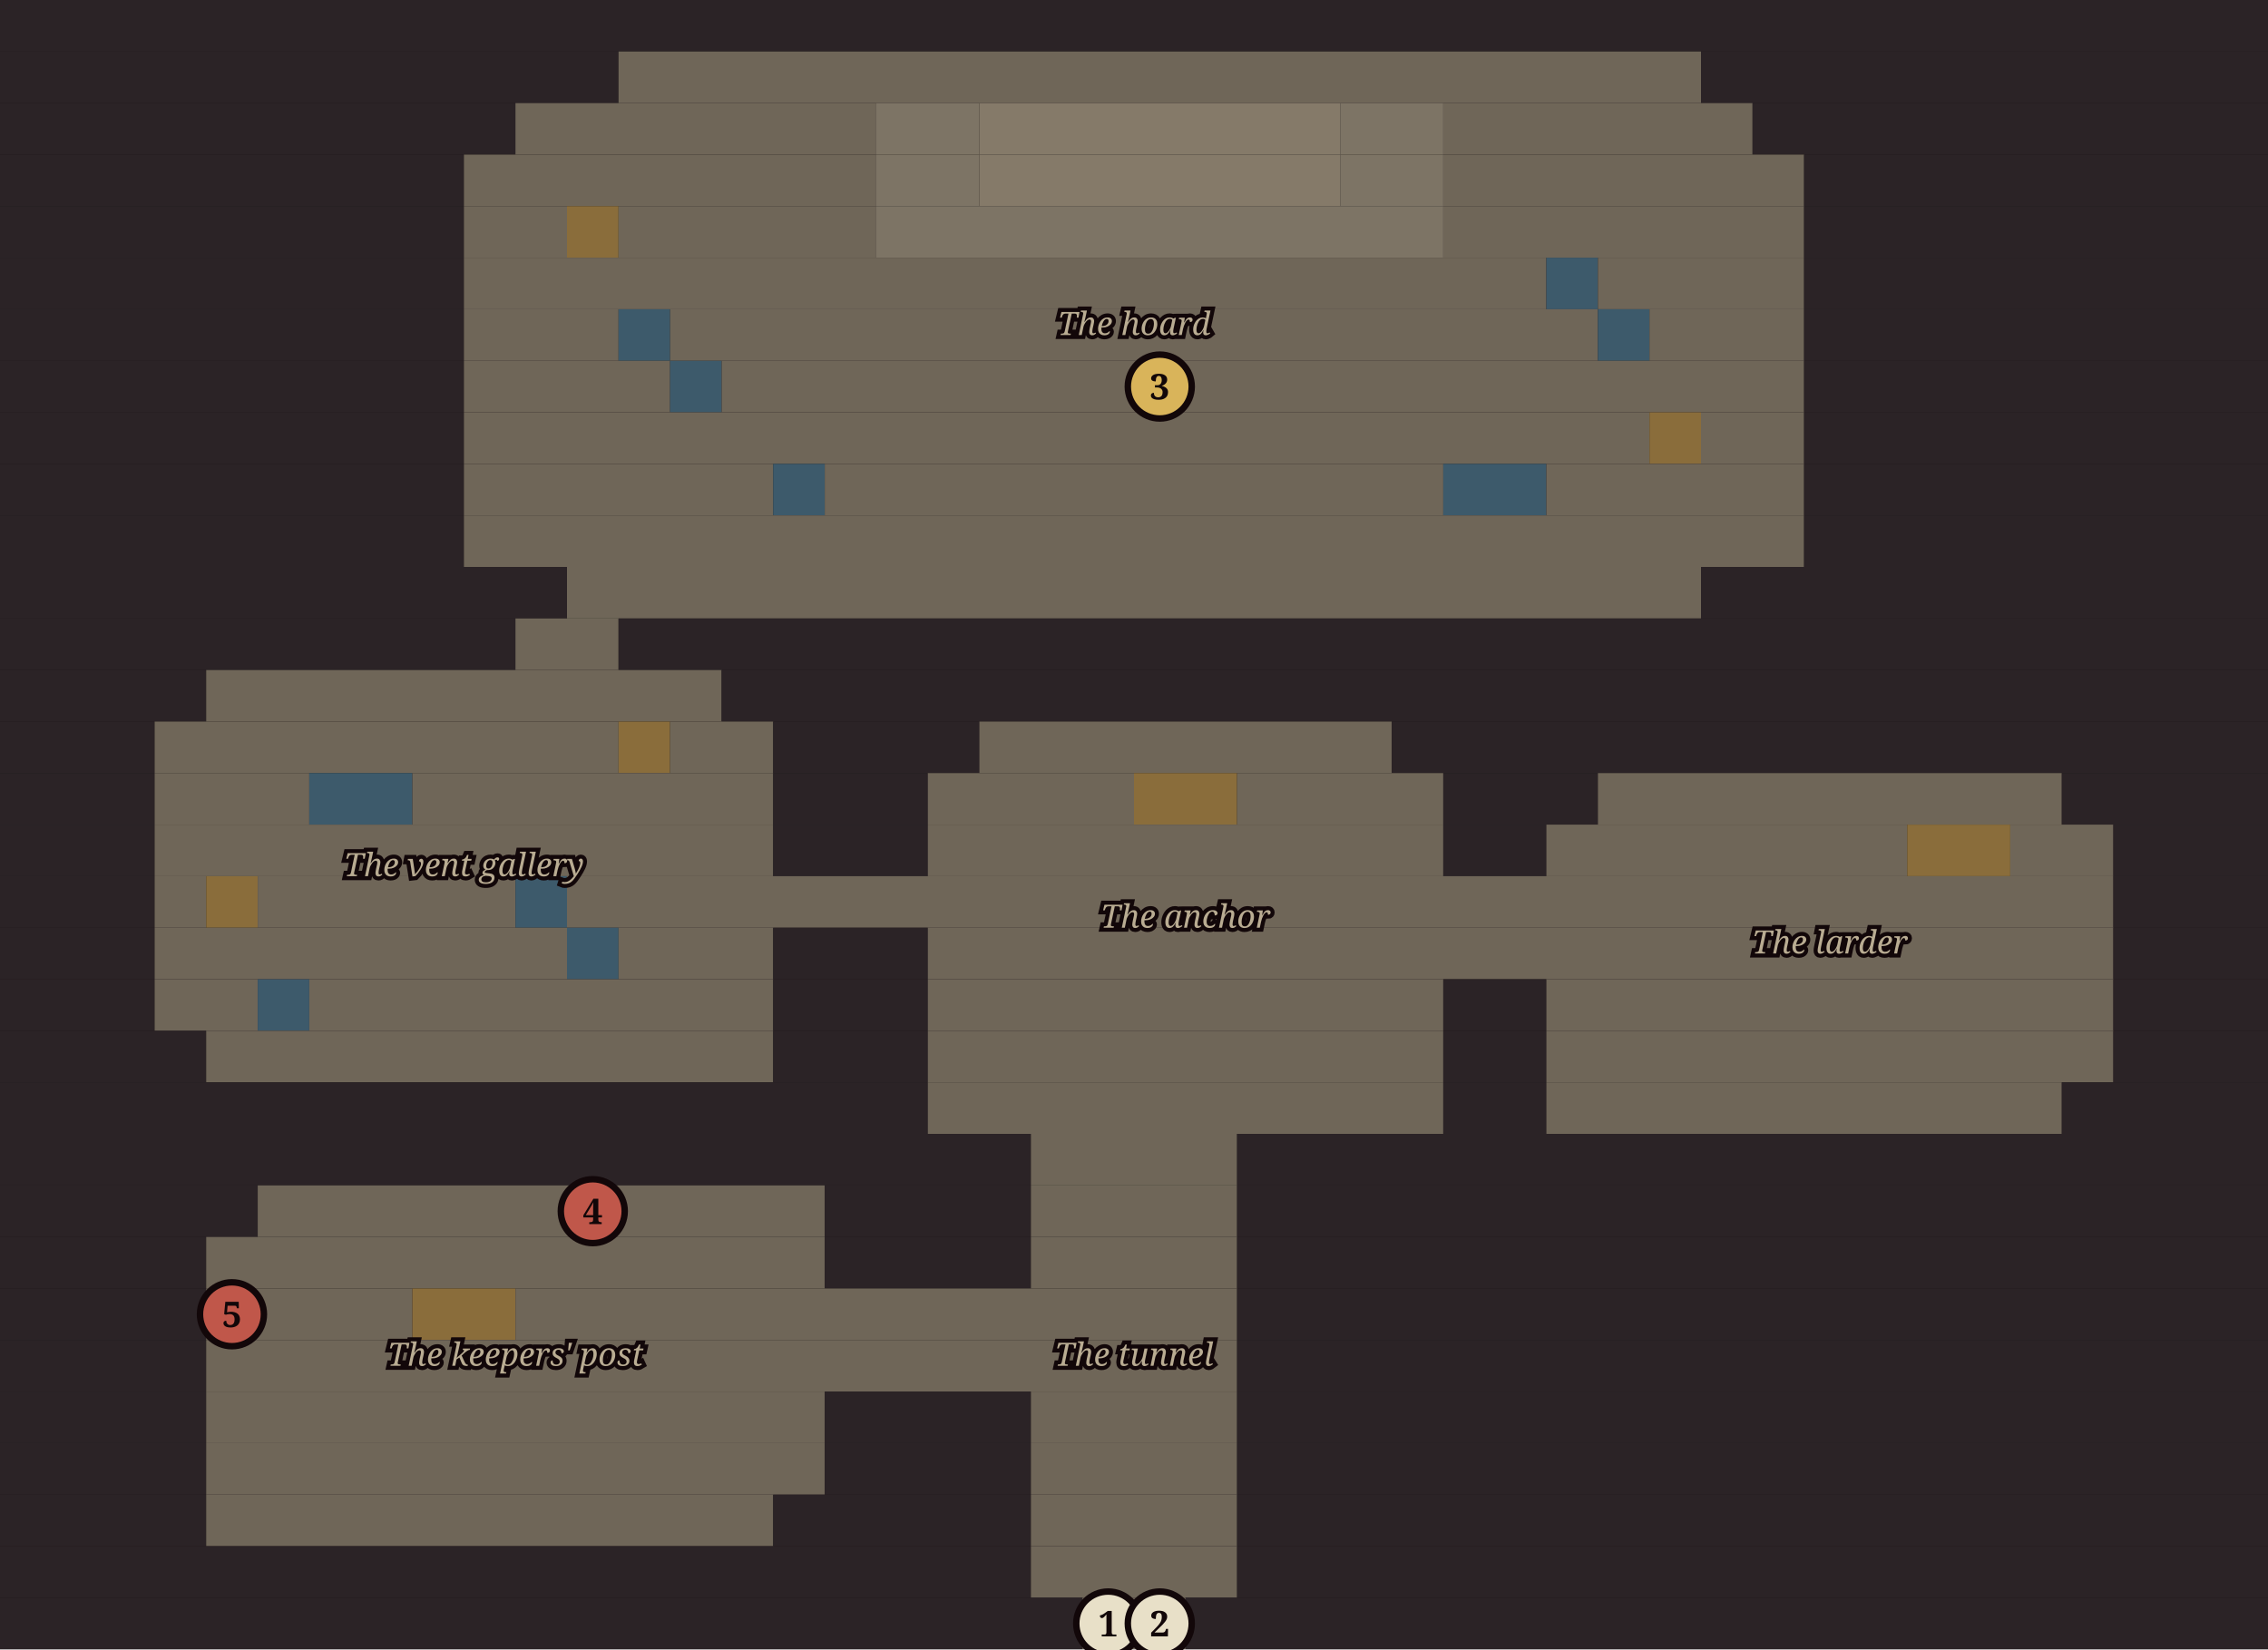
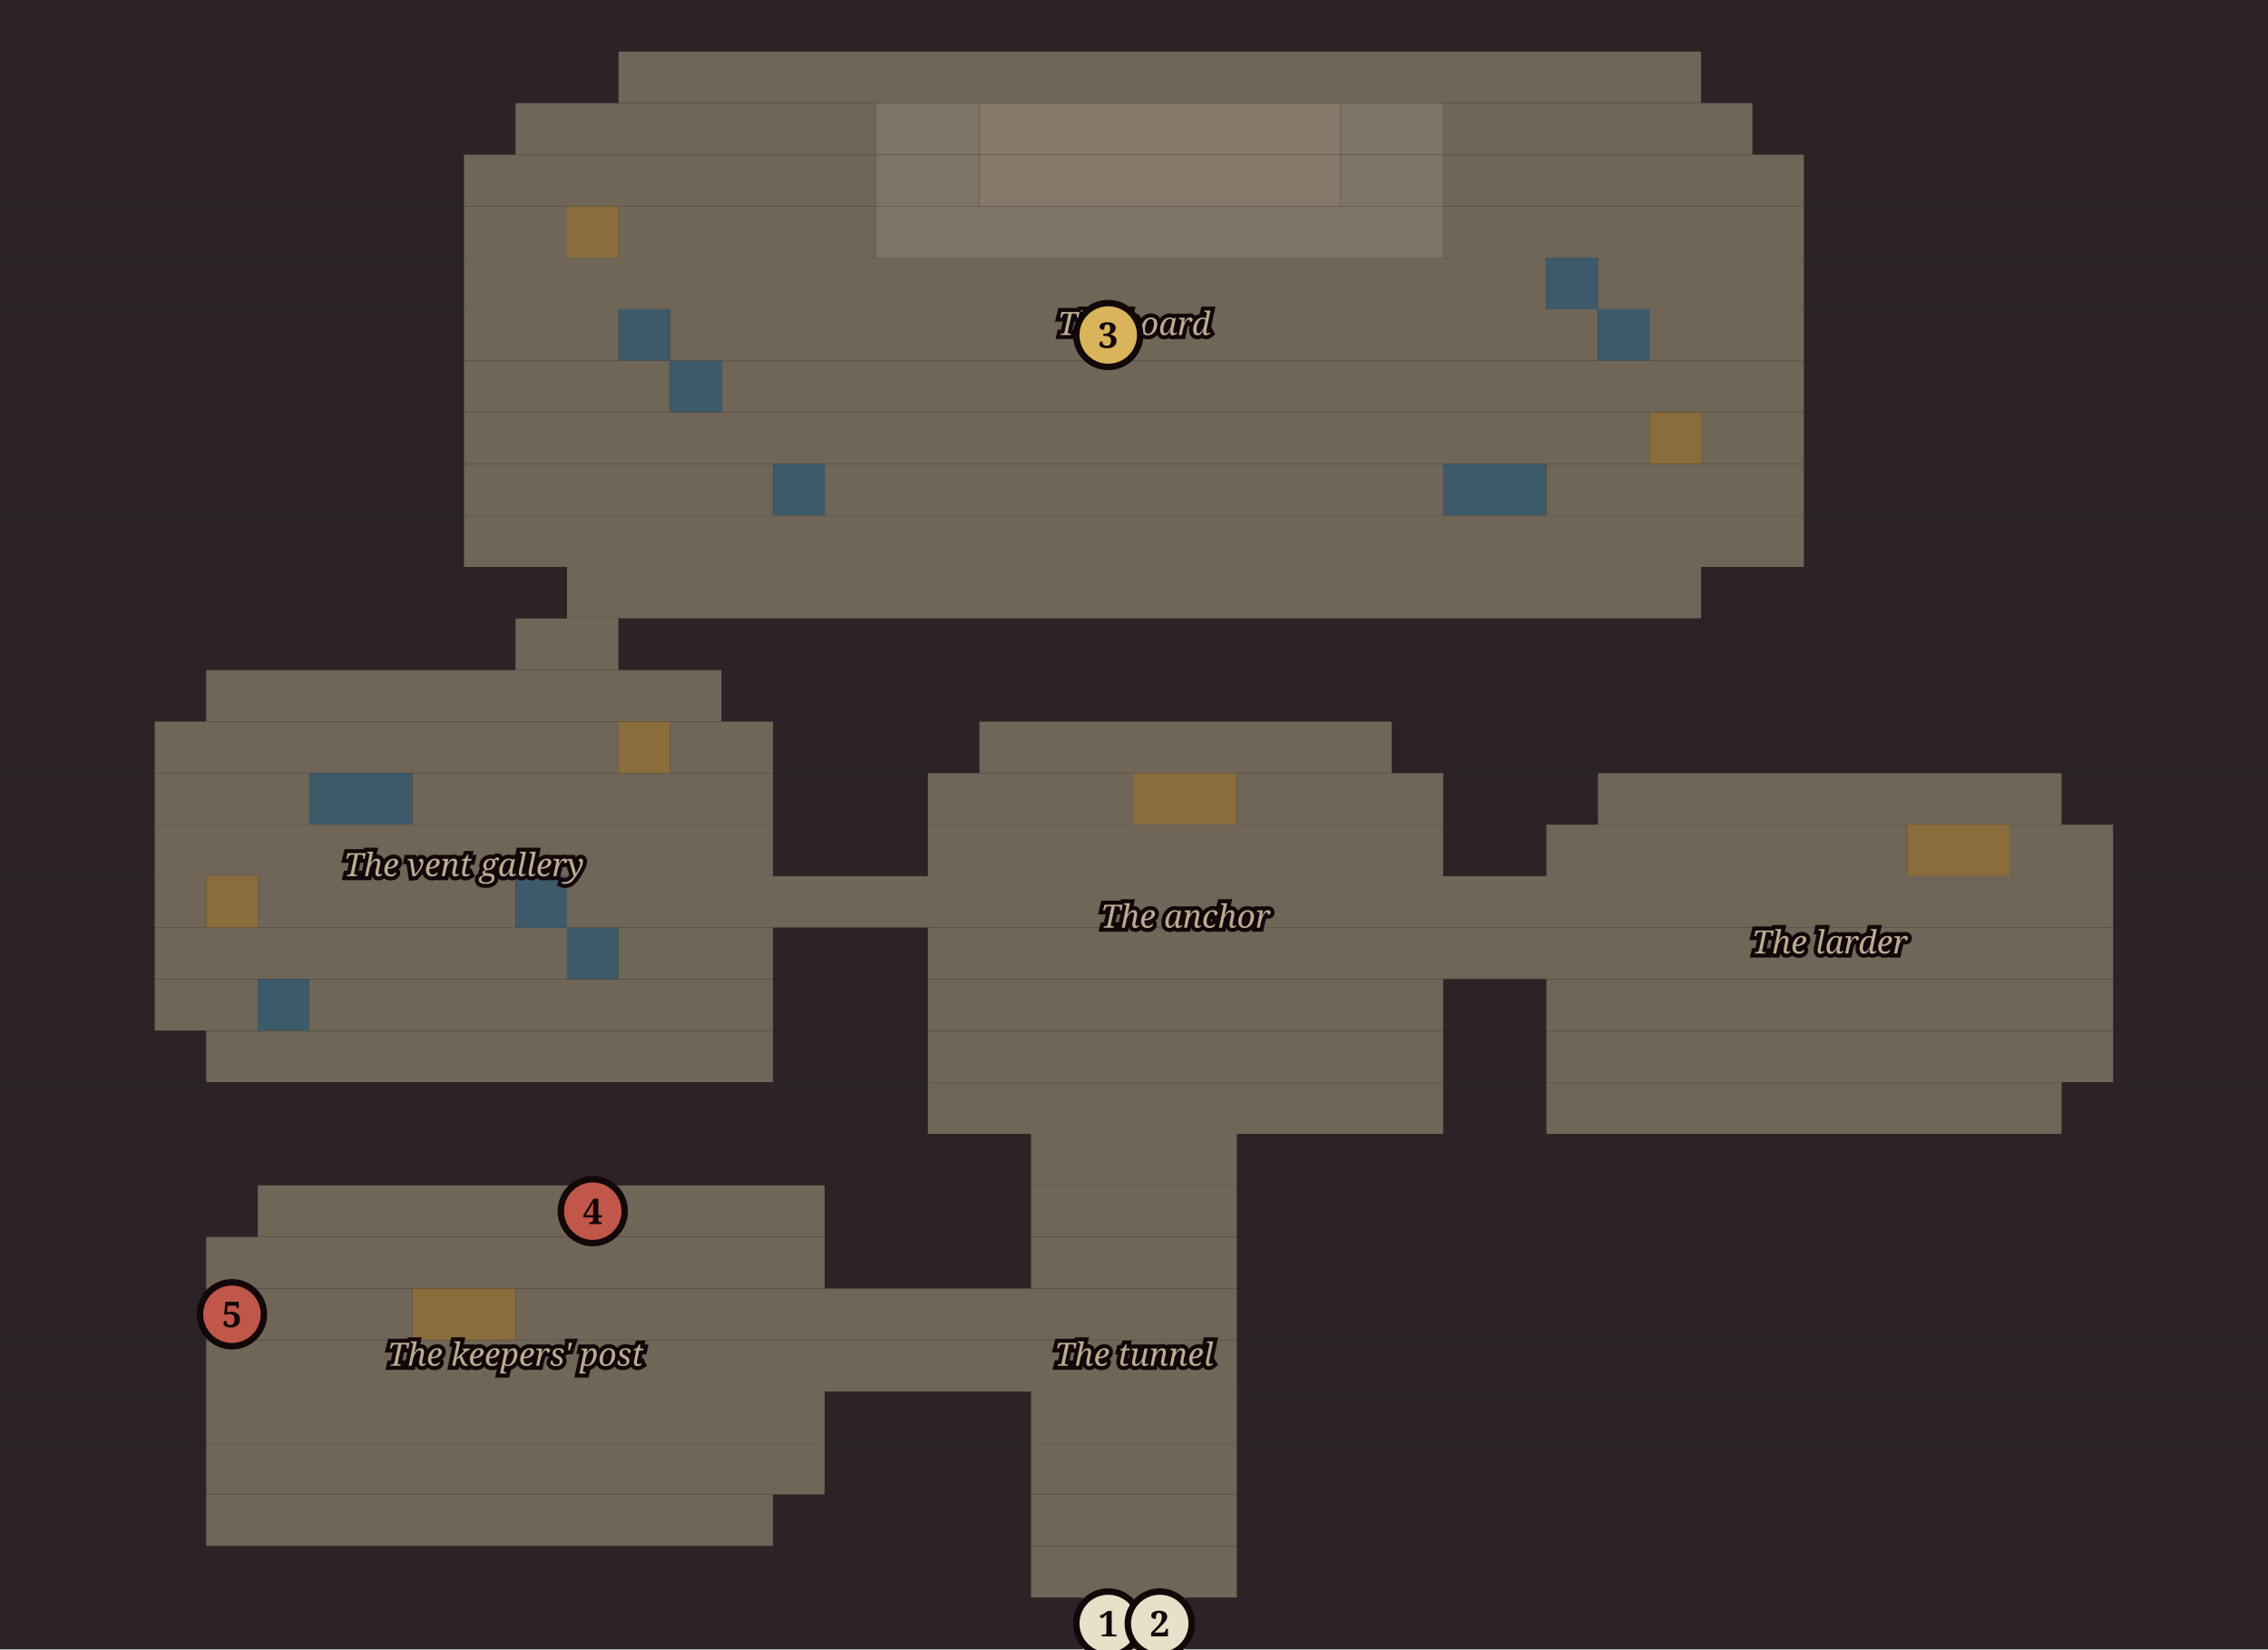
<svg xmlns="http://www.w3.org/2000/svg" viewBox="0 0 704 512" width="704" height="512" font-family="Georgia, serif">
  <rect width="704" height="512" fill="#1a1416" />
  <rect x="0" y="0" width="704" height="16" fill="#2b2326" />
  <rect x="0" y="16" width="192" height="16" fill="#2b2326" />
  <rect x="192" y="16" width="336" height="16" fill="#6f6658" />
  <rect x="528" y="16" width="176" height="16" fill="#2b2326" />
  <rect x="0" y="32" width="160" height="16" fill="#2b2326" />
  <rect x="160" y="32" width="112" height="16" fill="#6f6658" />
  <rect x="272" y="32" width="32" height="16" fill="#7d7465" />
  <rect x="304" y="32" width="112" height="16" fill="#857a69" />
  <rect x="416" y="32" width="32" height="16" fill="#7d7465" />
  <rect x="448" y="32" width="96" height="16" fill="#6f6658" />
  <rect x="544" y="32" width="160" height="16" fill="#2b2326" />
  <rect x="0" y="48" width="144" height="16" fill="#2b2326" />
  <rect x="144" y="48" width="128" height="16" fill="#6f6658" />
  <rect x="272" y="48" width="32" height="16" fill="#7d7465" />
  <rect x="304" y="48" width="112" height="16" fill="#857a69" />
  <rect x="416" y="48" width="32" height="16" fill="#7d7465" />
  <rect x="448" y="48" width="112" height="16" fill="#6f6658" />
  <rect x="560" y="48" width="144" height="16" fill="#2b2326" />
  <rect x="0" y="64" width="144" height="16" fill="#2b2326" />
  <rect x="144" y="64" width="32" height="16" fill="#6f6658" />
  <rect x="176" y="64" width="16" height="16" fill="#8a6d3b" />
  <rect x="192" y="64" width="80" height="16" fill="#6f6658" />
  <rect x="272" y="64" width="176" height="16" fill="#7d7465" />
  <rect x="448" y="64" width="112" height="16" fill="#6f6658" />
  <rect x="560" y="64" width="144" height="16" fill="#2b2326" />
  <rect x="0" y="80" width="144" height="16" fill="#2b2326" />
  <rect x="144" y="80" width="336" height="16" fill="#6f6658" />
  <rect x="480" y="80" width="16" height="16" fill="#3d5a6b" />
  <rect x="496" y="80" width="64" height="16" fill="#6f6658" />
  <rect x="560" y="80" width="144" height="16" fill="#2b2326" />
  <rect x="0" y="96" width="144" height="16" fill="#2b2326" />
  <rect x="144" y="96" width="48" height="16" fill="#6f6658" />
  <rect x="192" y="96" width="16" height="16" fill="#3d5a6b" />
  <rect x="208" y="96" width="288" height="16" fill="#6f6658" />
  <rect x="496" y="96" width="16" height="16" fill="#3d5a6b" />
  <rect x="512" y="96" width="48" height="16" fill="#6f6658" />
  <rect x="560" y="96" width="144" height="16" fill="#2b2326" />
  <rect x="0" y="112" width="144" height="16" fill="#2b2326" />
  <rect x="144" y="112" width="64" height="16" fill="#6f6658" />
  <rect x="208" y="112" width="16" height="16" fill="#3d5a6b" />
  <rect x="224" y="112" width="336" height="16" fill="#6f6658" />
  <rect x="560" y="112" width="144" height="16" fill="#2b2326" />
  <rect x="0" y="128" width="144" height="16" fill="#2b2326" />
  <rect x="144" y="128" width="368" height="16" fill="#6f6658" />
  <rect x="512" y="128" width="16" height="16" fill="#8a6d3b" />
  <rect x="528" y="128" width="32" height="16" fill="#6f6658" />
  <rect x="560" y="128" width="144" height="16" fill="#2b2326" />
  <rect x="0" y="144" width="144" height="16" fill="#2b2326" />
  <rect x="144" y="144" width="96" height="16" fill="#6f6658" />
  <rect x="240" y="144" width="16" height="16" fill="#3d5a6b" />
  <rect x="256" y="144" width="192" height="16" fill="#6f6658" />
  <rect x="448" y="144" width="32" height="16" fill="#3d5a6b" />
  <rect x="480" y="144" width="80" height="16" fill="#6f6658" />
  <rect x="560" y="144" width="144" height="16" fill="#2b2326" />
  <rect x="0" y="160" width="144" height="16" fill="#2b2326" />
  <rect x="144" y="160" width="416" height="16" fill="#6f6658" />
  <rect x="560" y="160" width="144" height="16" fill="#2b2326" />
  <rect x="0" y="176" width="176" height="16" fill="#2b2326" />
  <rect x="176" y="176" width="352" height="16" fill="#6f6658" />
  <rect x="528" y="176" width="176" height="16" fill="#2b2326" />
  <rect x="0" y="192" width="160" height="16" fill="#2b2326" />
  <rect x="160" y="192" width="32" height="16" fill="#6f6658" />
  <rect x="192" y="192" width="512" height="16" fill="#2b2326" />
  <rect x="0" y="208" width="64" height="16" fill="#2b2326" />
  <rect x="64" y="208" width="160" height="16" fill="#6f6658" />
  <rect x="224" y="208" width="480" height="16" fill="#2b2326" />
  <rect x="0" y="224" width="48" height="16" fill="#2b2326" />
  <rect x="48" y="224" width="144" height="16" fill="#6f6658" />
  <rect x="192" y="224" width="16" height="16" fill="#8a6d3b" />
  <rect x="208" y="224" width="32" height="16" fill="#6f6658" />
  <rect x="240" y="224" width="64" height="16" fill="#2b2326" />
  <rect x="304" y="224" width="128" height="16" fill="#6f6658" />
  <rect x="432" y="224" width="272" height="16" fill="#2b2326" />
  <rect x="0" y="240" width="48" height="16" fill="#2b2326" />
  <rect x="48" y="240" width="48" height="16" fill="#6f6658" />
  <rect x="96" y="240" width="32" height="16" fill="#3d5a6b" />
  <rect x="128" y="240" width="112" height="16" fill="#6f6658" />
  <rect x="240" y="240" width="48" height="16" fill="#2b2326" />
  <rect x="288" y="240" width="64" height="16" fill="#6f6658" />
  <rect x="352" y="240" width="32" height="16" fill="#8a6d3b" />
  <rect x="384" y="240" width="64" height="16" fill="#6f6658" />
  <rect x="448" y="240" width="48" height="16" fill="#2b2326" />
  <rect x="496" y="240" width="144" height="16" fill="#6f6658" />
  <rect x="640" y="240" width="64" height="16" fill="#2b2326" />
  <rect x="0" y="256" width="48" height="16" fill="#2b2326" />
  <rect x="48" y="256" width="192" height="16" fill="#6f6658" />
  <rect x="240" y="256" width="48" height="16" fill="#2b2326" />
  <rect x="288" y="256" width="160" height="16" fill="#6f6658" />
  <rect x="448" y="256" width="32" height="16" fill="#2b2326" />
  <rect x="480" y="256" width="112" height="16" fill="#6f6658" />
  <rect x="592" y="256" width="32" height="16" fill="#8a6d3b" />
  <rect x="624" y="256" width="32" height="16" fill="#6f6658" />
  <rect x="656" y="256" width="48" height="16" fill="#2b2326" />
  <rect x="0" y="272" width="48" height="16" fill="#2b2326" />
  <rect x="48" y="272" width="16" height="16" fill="#6f6658" />
  <rect x="64" y="272" width="16" height="16" fill="#8a6d3b" />
  <rect x="80" y="272" width="80" height="16" fill="#6f6658" />
  <rect x="160" y="272" width="16" height="16" fill="#3d5a6b" />
  <rect x="176" y="272" width="480" height="16" fill="#6f6658" />
  <rect x="656" y="272" width="48" height="16" fill="#2b2326" />
  <rect x="0" y="288" width="48" height="16" fill="#2b2326" />
  <rect x="48" y="288" width="128" height="16" fill="#6f6658" />
  <rect x="176" y="288" width="16" height="16" fill="#3d5a6b" />
  <rect x="192" y="288" width="48" height="16" fill="#6f6658" />
  <rect x="240" y="288" width="48" height="16" fill="#2b2326" />
  <rect x="288" y="288" width="368" height="16" fill="#6f6658" />
  <rect x="656" y="288" width="48" height="16" fill="#2b2326" />
  <rect x="0" y="304" width="48" height="16" fill="#2b2326" />
  <rect x="48" y="304" width="32" height="16" fill="#6f6658" />
  <rect x="80" y="304" width="16" height="16" fill="#3d5a6b" />
  <rect x="96" y="304" width="144" height="16" fill="#6f6658" />
  <rect x="240" y="304" width="48" height="16" fill="#2b2326" />
  <rect x="288" y="304" width="160" height="16" fill="#6f6658" />
  <rect x="448" y="304" width="32" height="16" fill="#2b2326" />
  <rect x="480" y="304" width="176" height="16" fill="#6f6658" />
  <rect x="656" y="304" width="48" height="16" fill="#2b2326" />
  <rect x="0" y="320" width="64" height="16" fill="#2b2326" />
  <rect x="64" y="320" width="176" height="16" fill="#6f6658" />
  <rect x="240" y="320" width="48" height="16" fill="#2b2326" />
  <rect x="288" y="320" width="160" height="16" fill="#6f6658" />
  <rect x="448" y="320" width="32" height="16" fill="#2b2326" />
  <rect x="480" y="320" width="176" height="16" fill="#6f6658" />
  <rect x="656" y="320" width="48" height="16" fill="#2b2326" />
  <rect x="0" y="336" width="288" height="16" fill="#2b2326" />
  <rect x="288" y="336" width="160" height="16" fill="#6f6658" />
  <rect x="448" y="336" width="32" height="16" fill="#2b2326" />
  <rect x="480" y="336" width="160" height="16" fill="#6f6658" />
  <rect x="640" y="336" width="64" height="16" fill="#2b2326" />
  <rect x="0" y="352" width="320" height="16" fill="#2b2326" />
  <rect x="320" y="352" width="64" height="16" fill="#6f6658" />
  <rect x="384" y="352" width="320" height="16" fill="#2b2326" />
  <rect x="0" y="368" width="80" height="16" fill="#2b2326" />
  <rect x="80" y="368" width="176" height="16" fill="#6f6658" />
  <rect x="256" y="368" width="64" height="16" fill="#2b2326" />
  <rect x="320" y="368" width="64" height="16" fill="#6f6658" />
  <rect x="384" y="368" width="320" height="16" fill="#2b2326" />
  <rect x="0" y="384" width="64" height="16" fill="#2b2326" />
  <rect x="64" y="384" width="192" height="16" fill="#6f6658" />
  <rect x="256" y="384" width="64" height="16" fill="#2b2326" />
  <rect x="320" y="384" width="64" height="16" fill="#6f6658" />
  <rect x="384" y="384" width="320" height="16" fill="#2b2326" />
  <rect x="0" y="400" width="64" height="16" fill="#2b2326" />
  <rect x="64" y="400" width="64" height="16" fill="#6f6658" />
  <rect x="128" y="400" width="32" height="16" fill="#8a6d3b" />
  <rect x="160" y="400" width="224" height="16" fill="#6f6658" />
  <rect x="384" y="400" width="320" height="16" fill="#2b2326" />
  <rect x="0" y="416" width="64" height="16" fill="#2b2326" />
  <rect x="64" y="416" width="320" height="16" fill="#6f6658" />
  <rect x="384" y="416" width="320" height="16" fill="#2b2326" />
  <rect x="0" y="432" width="64" height="16" fill="#2b2326" />
  <rect x="64" y="432" width="192" height="16" fill="#6f6658" />
  <rect x="256" y="432" width="64" height="16" fill="#2b2326" />
  <rect x="320" y="432" width="64" height="16" fill="#6f6658" />
  <rect x="384" y="432" width="320" height="16" fill="#2b2326" />
  <rect x="0" y="448" width="64" height="16" fill="#2b2326" />
  <rect x="64" y="448" width="192" height="16" fill="#6f6658" />
  <rect x="256" y="448" width="64" height="16" fill="#2b2326" />
  <rect x="320" y="448" width="64" height="16" fill="#6f6658" />
  <rect x="384" y="448" width="320" height="16" fill="#2b2326" />
  <rect x="0" y="464" width="64" height="16" fill="#2b2326" />
  <rect x="64" y="464" width="176" height="16" fill="#6f6658" />
  <rect x="240" y="464" width="80" height="16" fill="#2b2326" />
  <rect x="320" y="464" width="64" height="16" fill="#6f6658" />
  <rect x="384" y="464" width="320" height="16" fill="#2b2326" />
  <rect x="0" y="480" width="320" height="16" fill="#2b2326" />
  <rect x="320" y="480" width="64" height="16" fill="#6f6658" />
  <rect x="384" y="480" width="320" height="16" fill="#2b2326" />
  <rect x="0" y="496" width="336" height="16" fill="#2b2326" />
  <rect x="336" y="496" width="32" height="16" fill="#6f6658" />
  <rect x="368" y="496" width="336" height="16" fill="#2b2326" />
  <text x="352.0" y="424.0" font-size="10" text-anchor="middle" fill="#f0e2c0" fill-opacity="0.75" stroke="#120709" stroke-width="2.5" paint-order="stroke" font-style="italic">The tunnel</text>
  <text x="160.0" y="424.0" font-size="10" text-anchor="middle" fill="#f0e2c0" fill-opacity="0.75" stroke="#120709" stroke-width="2.5" paint-order="stroke" font-style="italic">The keepers' post</text>
  <text x="368.0" y="288.0" font-size="10" text-anchor="middle" fill="#f0e2c0" fill-opacity="0.75" stroke="#120709" stroke-width="2.5" paint-order="stroke" font-style="italic">The anchor</text>
  <text x="568.0" y="296.0" font-size="10" text-anchor="middle" fill="#f0e2c0" fill-opacity="0.75" stroke="#120709" stroke-width="2.5" paint-order="stroke" font-style="italic">The larder</text>
  <text x="144.0" y="272.0" font-size="10" text-anchor="middle" fill="#f0e2c0" fill-opacity="0.75" stroke="#120709" stroke-width="2.5" paint-order="stroke" font-style="italic">The vent gallery</text>
  <text x="352.0" y="104.0" font-size="10" text-anchor="middle" fill="#f0e2c0" fill-opacity="0.75" stroke="#120709" stroke-width="2.5" paint-order="stroke" font-style="italic">The hoard</text>
  <circle cx="344.0" cy="504.0" r="9.92" fill="#e8e0c8" stroke="#120709" stroke-width="2" />
  <text x="344.0" y="508.0" font-size="11" text-anchor="middle" fill="#120709" font-weight="bold">1</text>
  <circle cx="360.0" cy="504.0" r="9.92" fill="#e8e0c8" stroke="#120709" stroke-width="2" />
  <text x="360.0" y="508.0" font-size="11" text-anchor="middle" fill="#120709" font-weight="bold">2</text>
-   <circle cx="360.0" cy="120.0" r="9.92" fill="#d9b45a" stroke="#120709" stroke-width="2" />
-   <text x="360.0" y="124.0" font-size="11" text-anchor="middle" fill="#120709" font-weight="bold">3</text>
+   <circle cx="344.0" cy="104.0" r="9.92" fill="#d9b45a" stroke="#120709" stroke-width="2" />
+   <text x="344.0" y="108.0" font-size="11" text-anchor="middle" fill="#120709" font-weight="bold">3</text>
  <circle cx="184.0" cy="376.0" r="9.92" fill="#c0574a" stroke="#120709" stroke-width="2" />
  <text x="184.0" y="380.0" font-size="11" text-anchor="middle" fill="#120709" font-weight="bold">4</text>
  <circle cx="72.0" cy="408.0" r="9.92" fill="#c0574a" stroke="#120709" stroke-width="2" />
  <text x="72.0" y="412.0" font-size="11" text-anchor="middle" fill="#120709" font-weight="bold">5</text>
</svg>
